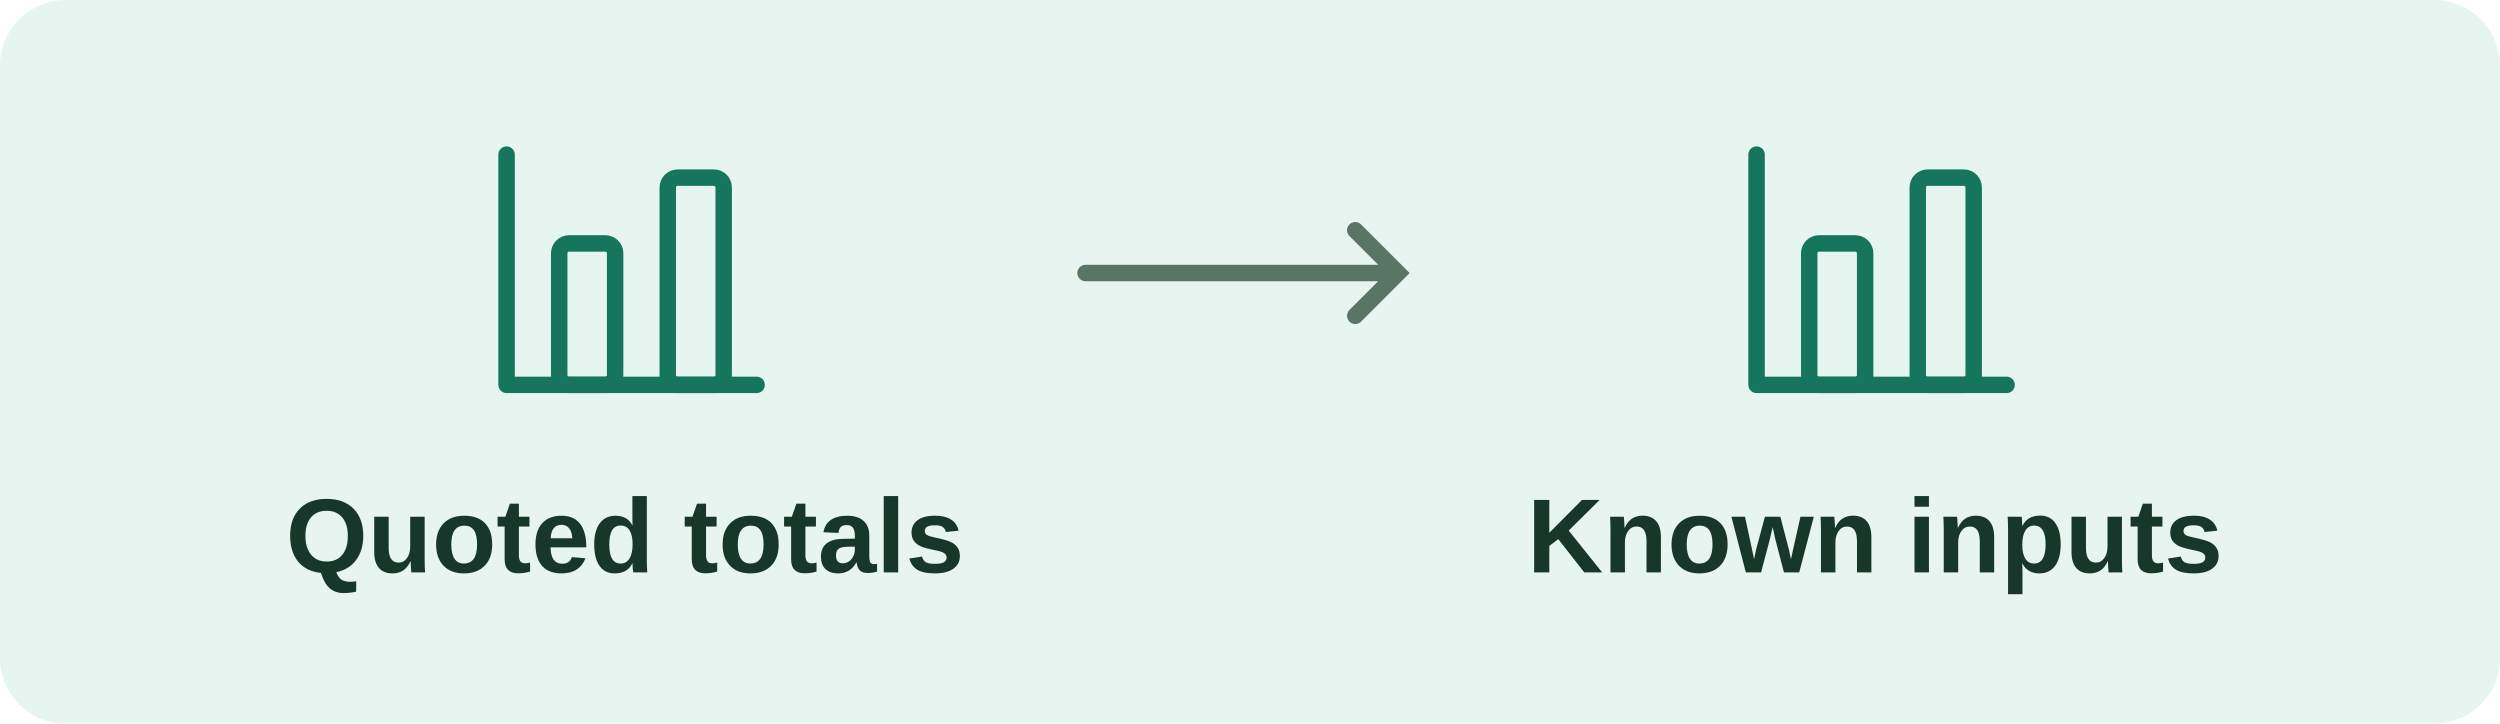
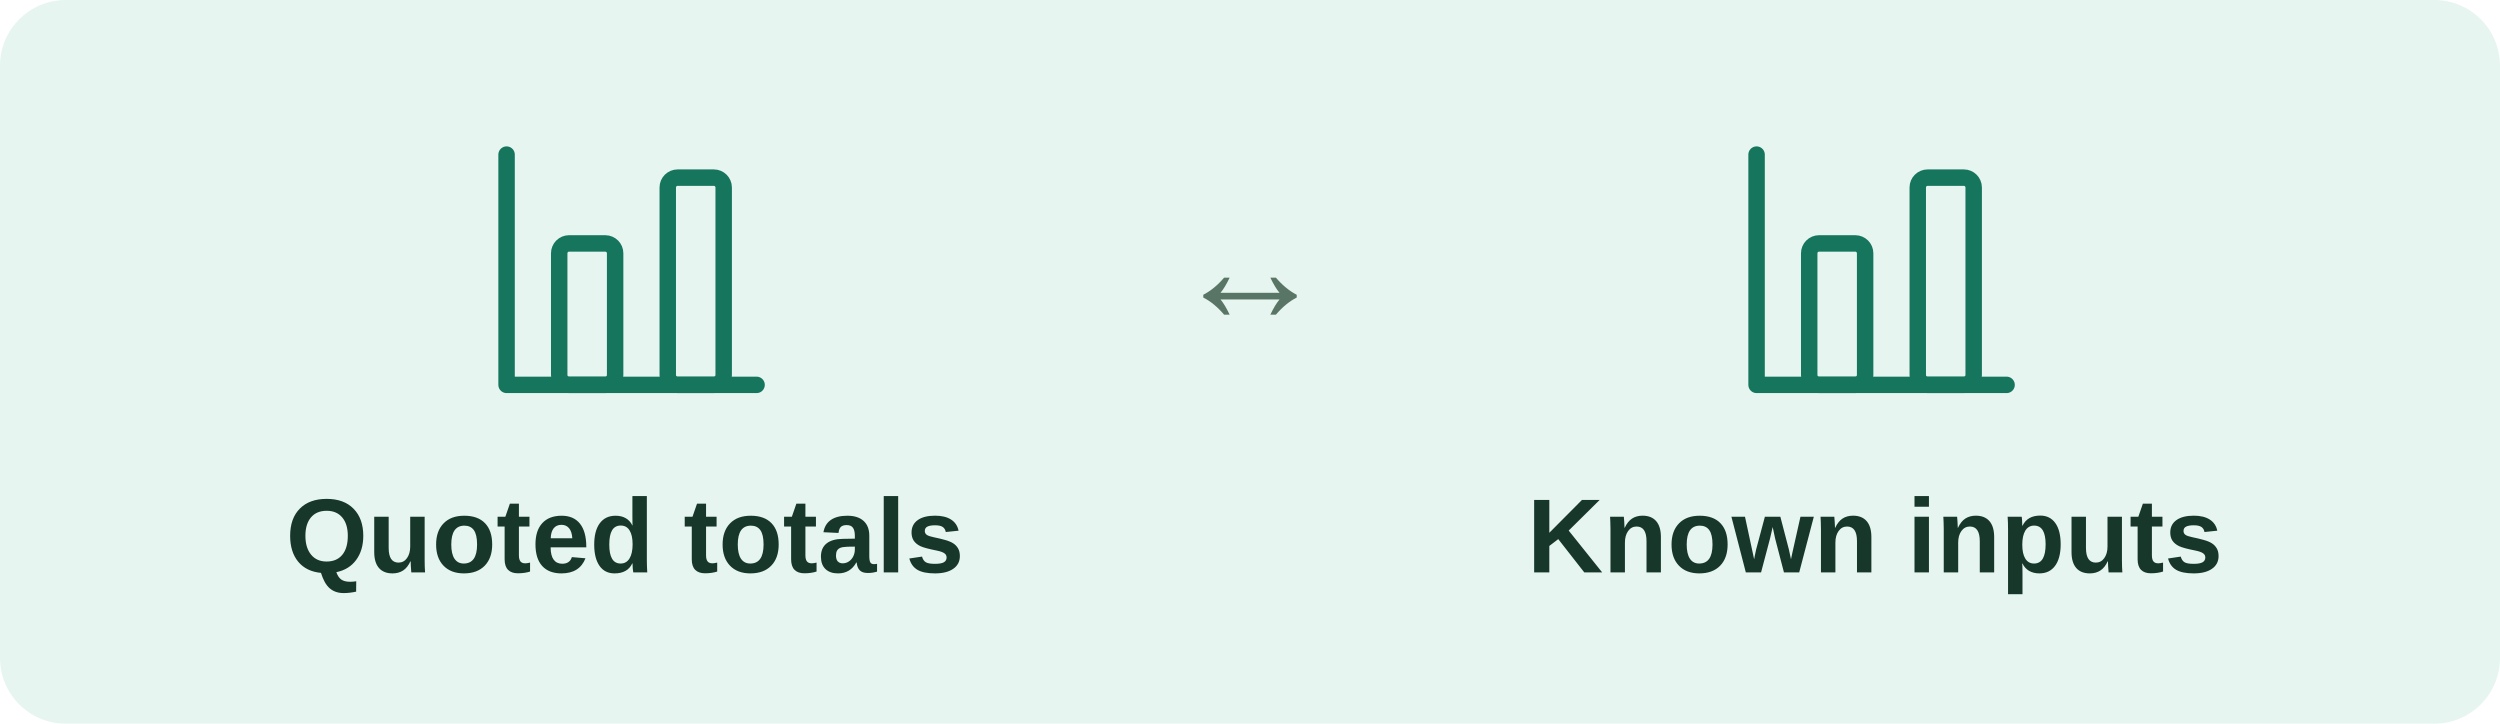
<svg xmlns="http://www.w3.org/2000/svg" viewBox="0 0 760 220" role="img">
  <rect width="760" height="220" rx="20" fill="#e6f5ef" />
  <g transform="translate(190 82)" stroke="#16755d" stroke-width="5" fill="none" stroke-linecap="round" stroke-linejoin="round">
    <path d="M-36 35V-35M-36 35H40" />
    <rect x="-20" y="-8" width="17" height="43" rx="3" />
    <rect x="13" y="-28" width="17" height="63" rx="3" />
  </g>
  <text x="190" y="174" text-anchor="middle" font-family="Arial,sans-serif" font-size="32" font-weight="700" fill="#17372b">Quoted totals</text>
  <g transform="translate(570 82)" stroke="#16755d" stroke-width="5" fill="none" stroke-linecap="round" stroke-linejoin="round">
    <path d="M-36 35V-35M-36 35H40" />
    <rect x="-20" y="-8" width="17" height="43" rx="3" />
    <rect x="13" y="-28" width="17" height="63" rx="3" />
  </g>
  <text x="570" y="174" text-anchor="middle" font-family="Arial,sans-serif" font-size="32" font-weight="700" fill="#17372b">Known inputs</text>
-   <path d="M330 83H425M412 70L425 83L412 96" fill="none" stroke="#597566" stroke-width="5" stroke-linecap="round" />
+   <text x="380" y="98" text-anchor="middle" font-family="Arial,sans-serif" font-size="48" fill="#597566">↔</text>
</svg>
